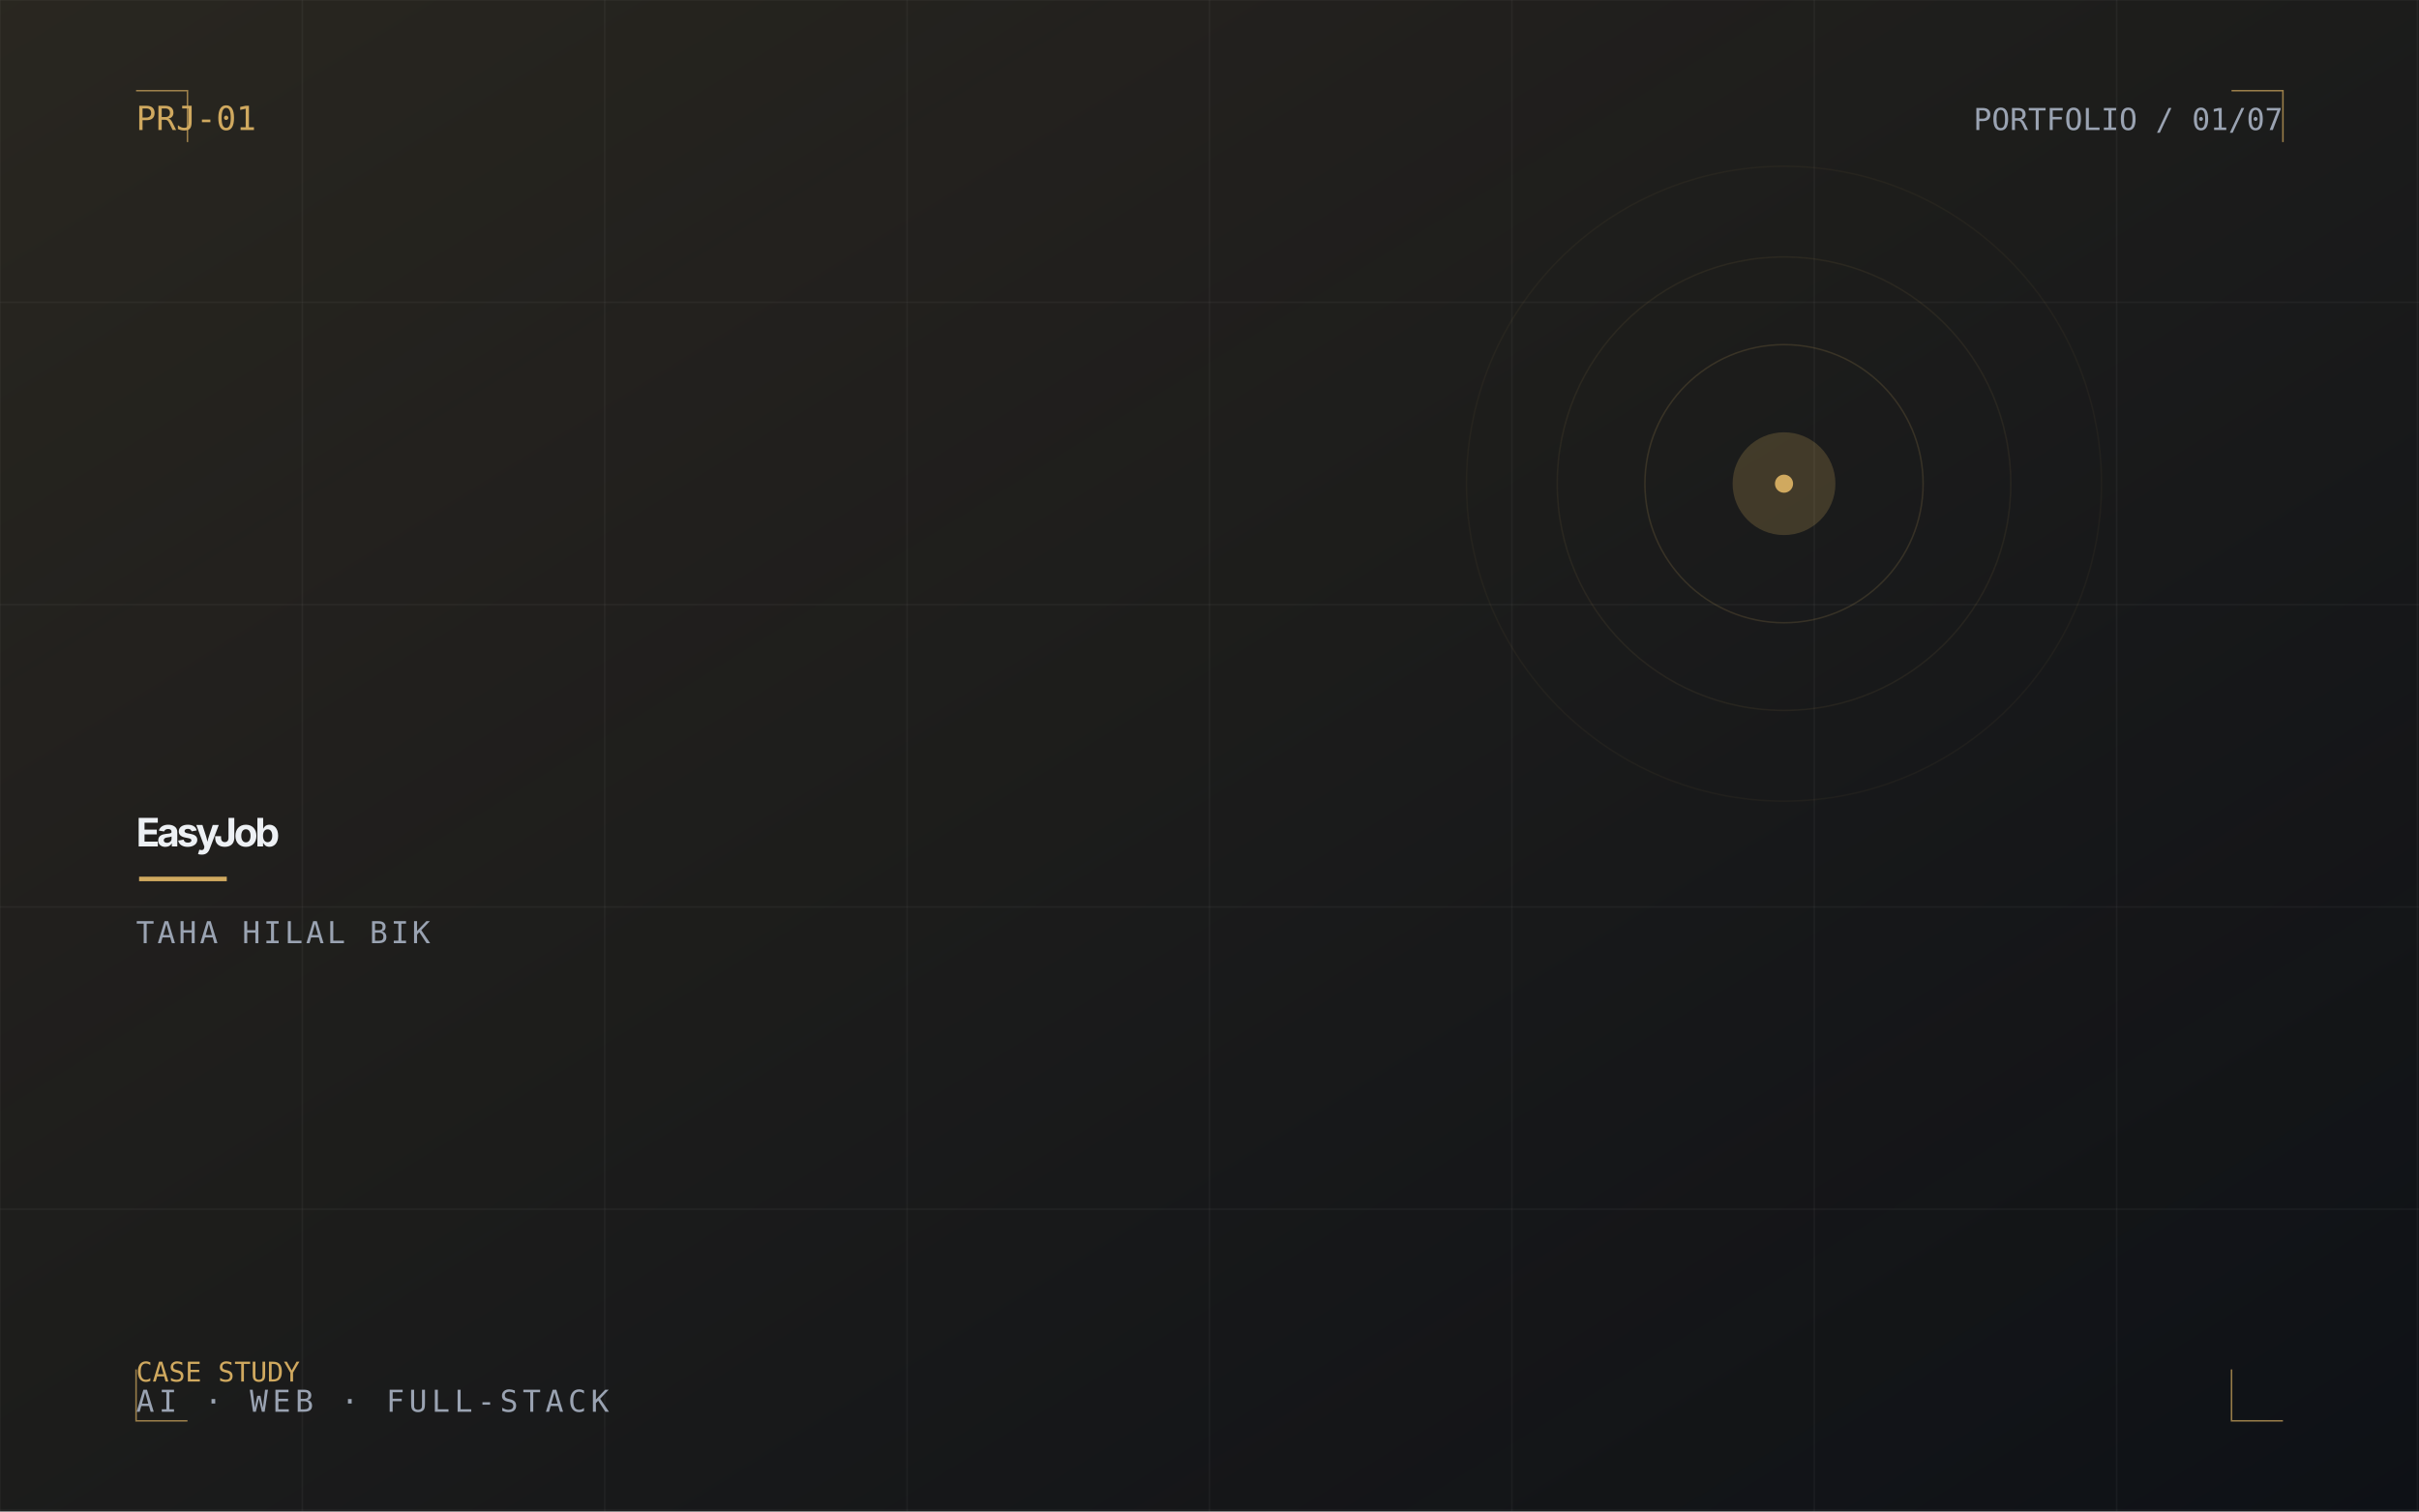
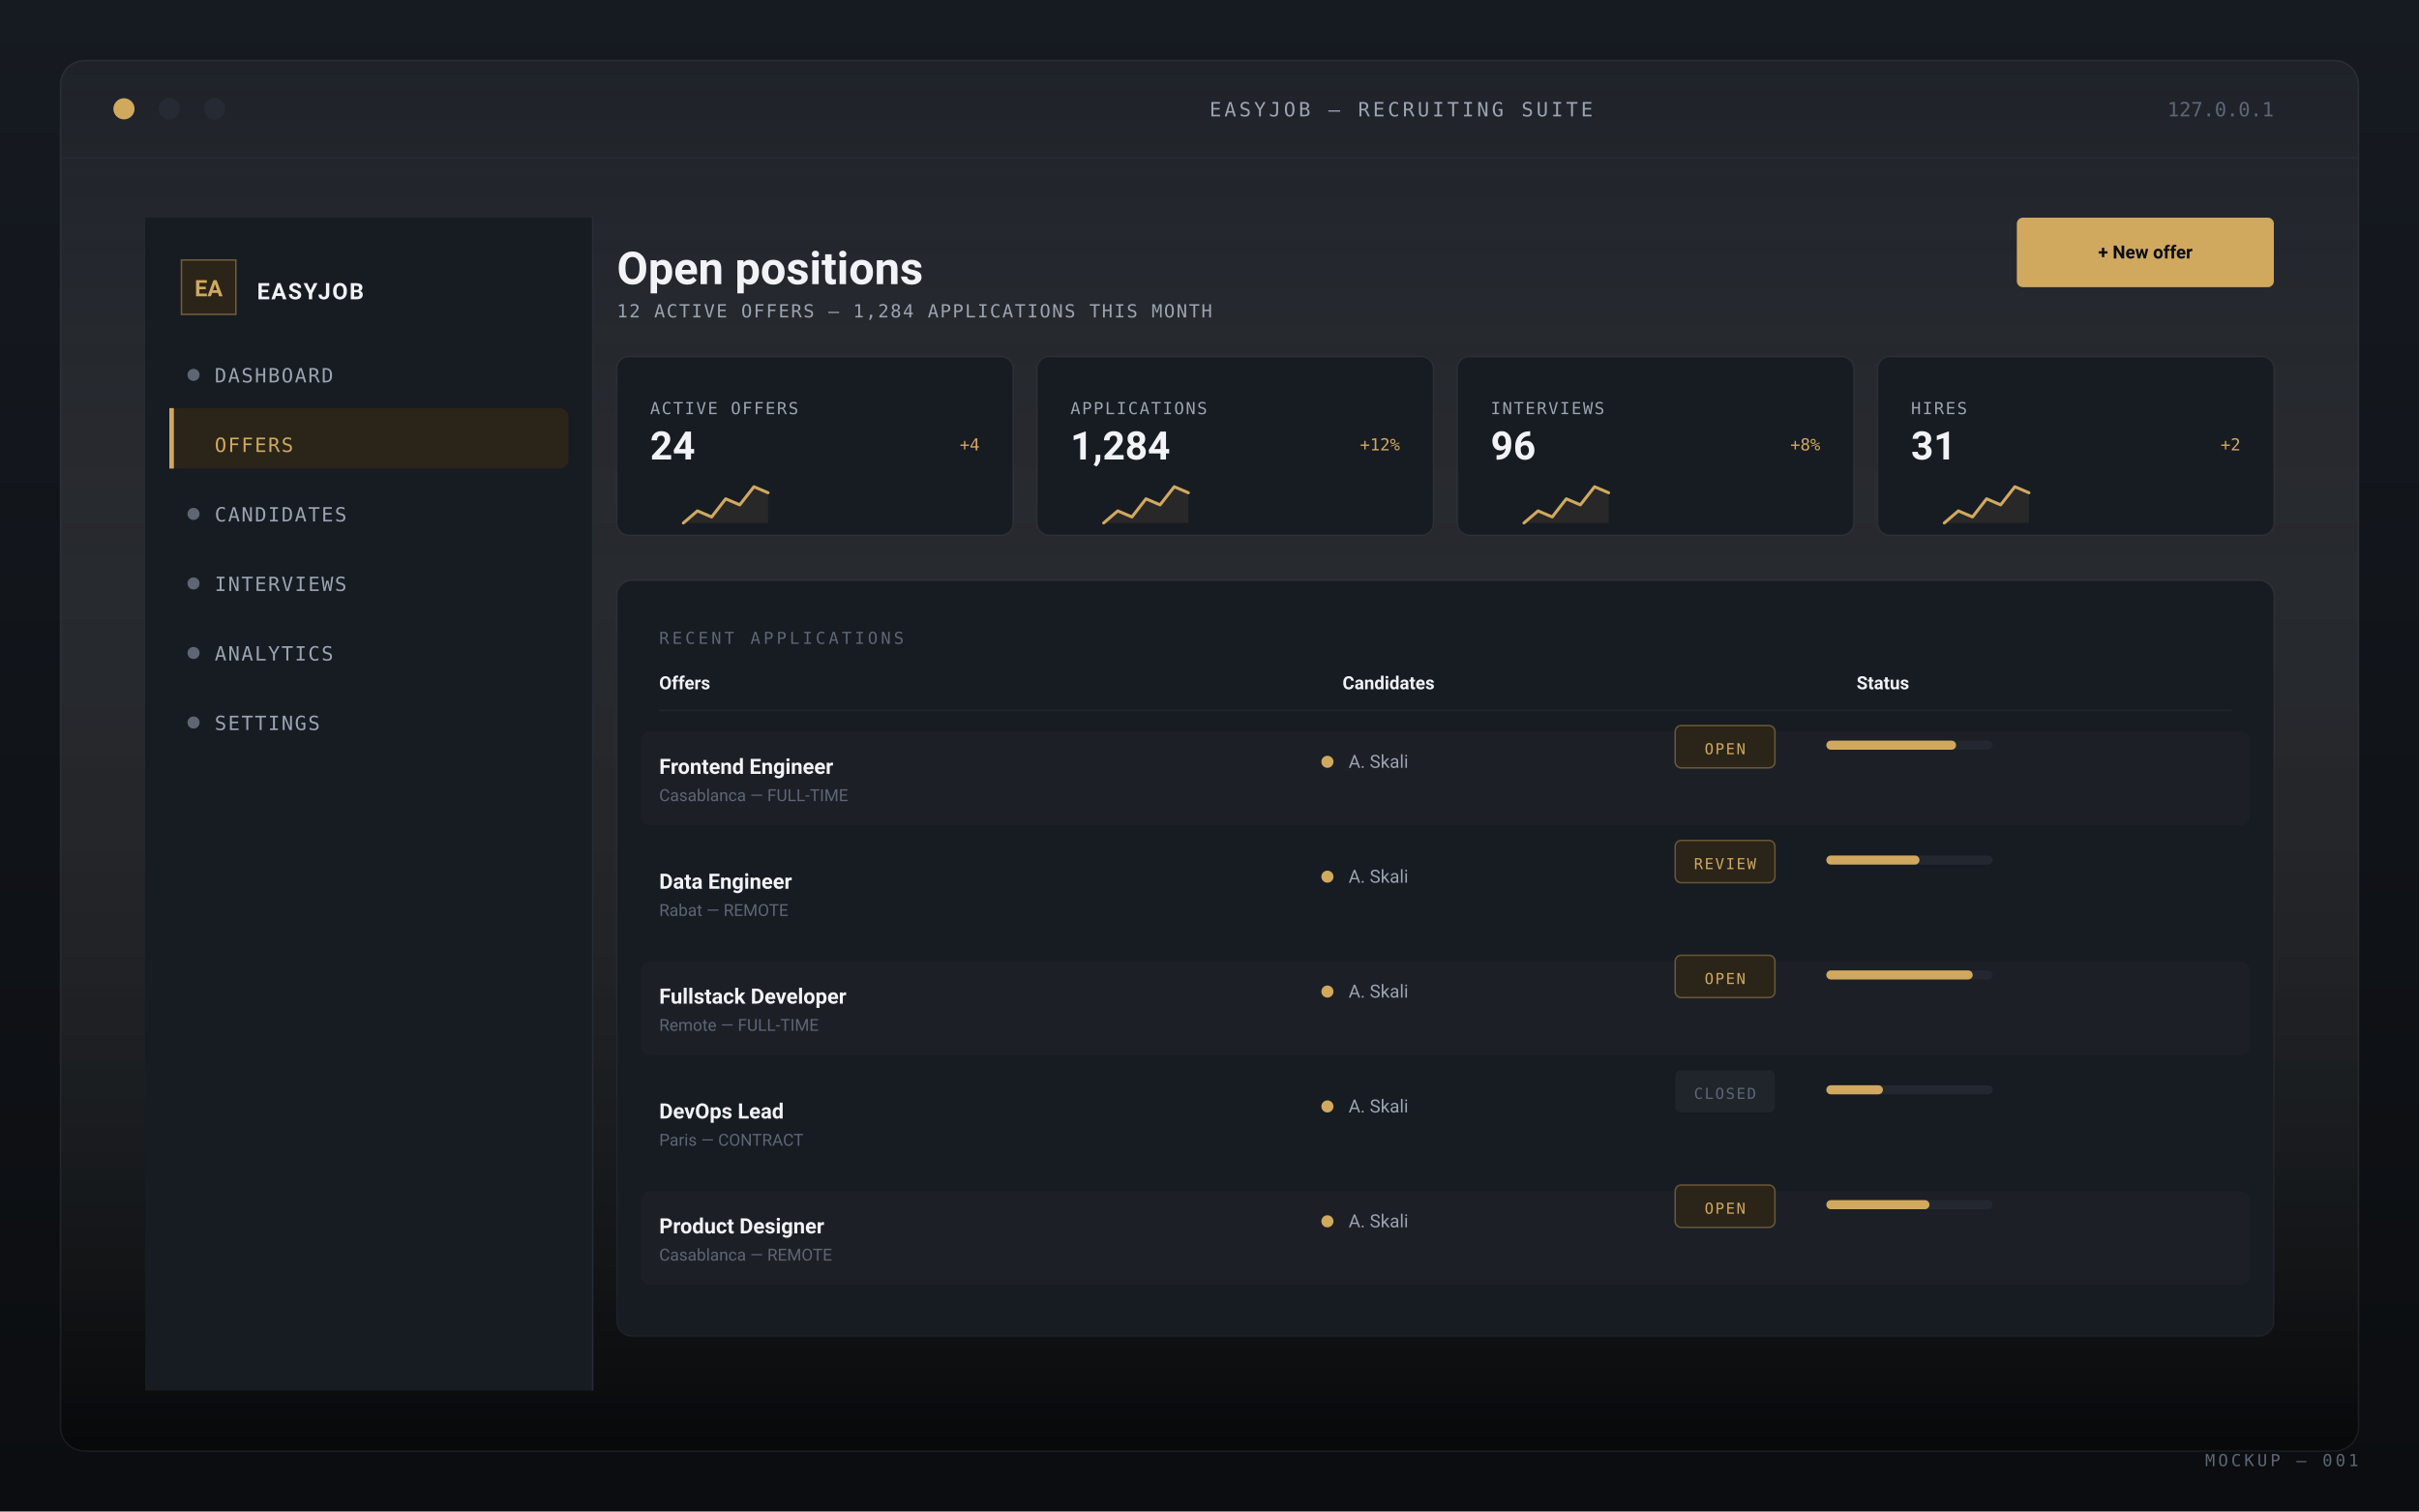
- <svg xmlns="http://www.w3.org/2000/svg" width="1600" height="1000" viewBox="0 0 1600 1000">
-   <defs>
-     <linearGradient id="g01" x1="0" y1="0" x2="1" y2="1">
-       <stop offset="0" stop-color="#d0a95f" stop-opacity="0.14" />
-       <stop offset="1" stop-color="#d0a95f" stop-opacity="0" />
-     </linearGradient>
-   </defs>
-   <rect width="1600" height="1000" fill="#0e1116" />
-   <rect width="1600" height="1000" fill="url(#g01)" />
-   <g opacity="0.5">
-     <line x1="0" y1="0" x2="0" y2="1000" stroke="rgba(237,240,244,0.08)" />
-     <line x1="200" y1="0" x2="200" y2="1000" stroke="rgba(237,240,244,0.08)" />
-     <line x1="400" y1="0" x2="400" y2="1000" stroke="rgba(237,240,244,0.08)" />
-     <line x1="600" y1="0" x2="600" y2="1000" stroke="rgba(237,240,244,0.08)" />
-     <line x1="800" y1="0" x2="800" y2="1000" stroke="rgba(237,240,244,0.08)" />
-     <line x1="1000" y1="0" x2="1000" y2="1000" stroke="rgba(237,240,244,0.08)" />
-     <line x1="1200" y1="0" x2="1200" y2="1000" stroke="rgba(237,240,244,0.08)" />
-     <line x1="1400" y1="0" x2="1400" y2="1000" stroke="rgba(237,240,244,0.08)" />
-     <line x1="1599" y1="0" x2="1599" y2="1000" stroke="rgba(237,240,244,0.08)" />
-     <line x1="0" y1="0" x2="1600" y2="0" stroke="rgba(237,240,244,0.08)" />
-     <line x1="0" y1="200" x2="1600" y2="200" stroke="rgba(237,240,244,0.08)" />
-     <line x1="0" y1="400" x2="1600" y2="400" stroke="rgba(237,240,244,0.08)" />
-     <line x1="0" y1="600" x2="1600" y2="600" stroke="rgba(237,240,244,0.08)" />
-     <line x1="0" y1="800" x2="1600" y2="800" stroke="rgba(237,240,244,0.08)" />
-     <line x1="0" y1="999" x2="1600" y2="999" stroke="rgba(237,240,244,0.08)" />
-   </g>
-   <circle cx="1180.0" cy="320.0" r="210" fill="none" stroke="#d0a95f" stroke-opacity="0.05" />
-   <circle cx="1180.0" cy="320.0" r="150" fill="none" stroke="#d0a95f" stroke-opacity="0.08" />
-   <circle cx="1180.0" cy="320.0" r="92" fill="none" stroke="#d0a95f" stroke-opacity="0.16" />
-   <circle cx="1180.0" cy="320.0" r="34" fill="#d0a95f" fill-opacity="0.22" />
-   <circle cx="1180.0" cy="320.0" r="6" fill="#d0a95f" />
-   <g stroke="#d0a95f" stroke-opacity="0.7">
-     <path d="M 90 60 h 34 v 34" fill="none" />
-     <path d="M 1476 60 h 34 v 34" fill="none" />
-     <path d="M 90 906 v 34 h 34" fill="none" />
-     <path d="M 1476 906 v 34 h 34" fill="none" />
-   </g>
-   <text x="90" y="86" fill="#d0a95f" font-size="22" font-family="JetBrains Mono, monospace">PRJ-01</text>
-   <text x="1510" y="86" text-anchor="end" fill="#9aa3b2" font-size="20" font-family="JetBrains Mono, monospace">PORTFOLIO / 01/07</text>
-   <text x="90" y="934" fill="#9aa3b2" font-size="20" font-family="JetBrains Mono, monospace" letter-spacing="3">AI · WEB · FULL-STACK</text>
-   <text x="90" y="914" fill="#d0a95f" font-size="18" font-family="JetBrains Mono, monospace">CASE STUDY</text>
-   <text x="90" y="560" fill="#edf0f4" font-size="26" font-weight="700" font-family="Inter, Arial, sans-serif" letter-spacing="-2">EasyJob</text>
-   <rect x="92" y="580" width="58" height="3" fill="#d0a95f" />
-   <text x="90" y="624" fill="#9aa3b2" font-size="20" font-family="JetBrains Mono, monospace" letter-spacing="2">TAHA HILAL BIK</text>
+ <svg xmlns="http://www.w3.org/2000/svg" width="1600" height="1000" viewBox="0 0 1600 1000" font-family="system-ui,'Segoe UI',Roboto,Helvetica,Arial,sans-serif">
+   <linearGradient id="winBg" x1="0" y1="0" x2="0" y2="1">
+     <stop offset="0" stop-color="rgba(255,255,255,0.04)" />
+     <stop offset="1" stop-color="rgba(0,0,0,0.33)" />
+   </linearGradient>
+   <linearGradient id="bgTop" x1="0" y1="0" x2="0" y2="1">
+     <stop offset="0" stop-color="#161A21" />
+     <stop offset="1" stop-color="#0B0D10" />
+   </linearGradient>
+   <linearGradient id="bookSpine" x1="0" y1="0" x2="0" y2="1">
+     <stop offset="0" stop-color="#0A0C0F" />
+     <stop offset="1" stop-color="#1B202A" />
+   </linearGradient>
+   <rect x="0" y="0" width="1600" height="1000" fill="url(#bgTop)" />
+   <rect x="40" y="40" width="1520" height="920" rx="16" fill="url(#winBg)" stroke="rgba(255,255,255,0.07)" stroke-width="1" />
+   <rect x="40" y="104" width="1520" height="1" fill="#262C35" />
+   <circle cx="82" cy="72" r="7" fill="#D0A95F" />
+   <circle cx="112" cy="72" r="7" fill="#262B33" />
+   <circle cx="142" cy="72" r="7" fill="#262B33" />
+   <text x="800" y="77" font-family="ui-monospace,'Cascadia Mono','JetBrains Mono',Consolas,monospace" font-size="13" fill="#9BA4B0" letter-spacing="2">EASYJOB — RECRUITING SUITE</text>
+   <text x="1504" y="77" font-family="ui-monospace,'Cascadia Mono','JetBrains Mono',Consolas,monospace" font-size="13" fill="#5E6673" text-anchor="end">127.0.0.1</text>
+   <rect x="96" y="144" width="296" height="776" fill="#171B22" />
+   <line x1="392" y1="144" x2="392" y2="920" stroke="#262C35" stroke-width="1" />
+   <rect x="120" y="172" width="36" height="36" fill="#2B2418" stroke="rgba(208,169,95,0.45)" stroke-width="1" />
+   <text x="138" y="196" font-family="system-ui,'Segoe UI',Roboto,Helvetica,Arial,sans-serif" font-size="15" fill="#D0A95F" font-weight="700" text-anchor="middle">EA</text>
+   <text x="170" y="198" font-family="system-ui,'Segoe UI',Roboto,Helvetica,Arial,sans-serif" font-size="15" fill="#F1F3F6" font-weight="700" letter-spacing="1">EASYJOB</text>
+   <circle cx="128" cy="248" r="4" fill="#5E6673" />
+   <text x="142" y="253" font-family="ui-monospace,'Cascadia Mono','JetBrains Mono',Consolas,monospace" font-size="13" fill="#9BA4B0" letter-spacing="1">DASHBOARD</text>
+   <rect x="112" y="270" width="264" height="40" rx="6" fill="#2B2418" />
+   <rect x="112" y="270" width="3" height="40" fill="#D0A95F" />
+   <text x="142" y="299" font-family="ui-monospace,'Cascadia Mono','JetBrains Mono',Consolas,monospace" font-size="13" fill="#D0A95F" letter-spacing="1">OFFERS</text>
+   <circle cx="128" cy="340" r="4" fill="#5E6673" />
+   <text x="142" y="345" font-family="ui-monospace,'Cascadia Mono','JetBrains Mono',Consolas,monospace" font-size="13" fill="#9BA4B0" letter-spacing="1">CANDIDATES</text>
+   <circle cx="128" cy="386" r="4" fill="#5E6673" />
+   <text x="142" y="391" font-family="ui-monospace,'Cascadia Mono','JetBrains Mono',Consolas,monospace" font-size="13" fill="#9BA4B0" letter-spacing="1">INTERVIEWS</text>
+   <circle cx="128" cy="432" r="4" fill="#5E6673" />
+   <text x="142" y="437" font-family="ui-monospace,'Cascadia Mono','JetBrains Mono',Consolas,monospace" font-size="13" fill="#9BA4B0" letter-spacing="1">ANALYTICS</text>
+   <circle cx="128" cy="478" r="4" fill="#5E6673" />
+   <text x="142" y="483" font-family="ui-monospace,'Cascadia Mono','JetBrains Mono',Consolas,monospace" font-size="13" fill="#9BA4B0" letter-spacing="1">SETTINGS</text>
+   <text x="408" y="188" font-family="system-ui,'Segoe UI',Roboto,Helvetica,Arial,sans-serif" font-size="30" fill="#F1F3F6" font-weight="700">Open positions</text>
+   <text x="408" y="210" font-family="ui-monospace,'Cascadia Mono','JetBrains Mono',Consolas,monospace" font-size="12" fill="#9BA4B0" letter-spacing="1">12 ACTIVE OFFERS — 1,284 APPLICATIONS THIS MONTH</text>
+   <rect x="1334" y="144" width="170" height="46" rx="4" fill="#D0A95F" />
+   <text x="1419" y="171" font-family="system-ui,'Segoe UI',Roboto,Helvetica,Arial,sans-serif" font-size="12" fill="#0B0D10" font-weight="600" text-anchor="middle">+ New offer</text>
+   <rect x="408" y="236" width="262" height="118" rx="8" fill="#171B22" stroke="rgba(255,255,255,0.05)" stroke-width="1" />
+   <text x="430" y="274" font-family="ui-monospace,'Cascadia Mono','JetBrains Mono',Consolas,monospace" font-size="11" fill="#9BA4B0" letter-spacing="1">ACTIVE OFFERS</text>
+   <text x="430" y="304" font-family="system-ui,'Segoe UI',Roboto,Helvetica,Arial,sans-serif" font-size="26" fill="#F1F3F6" font-weight="700">24</text>
+   <text x="648" y="298" font-family="ui-monospace,'Cascadia Mono','JetBrains Mono',Consolas,monospace" font-size="11" fill="#D0A95F" text-anchor="end">+4</text>
+   <path d="M452.0 346.0 L461.3 338.0 L470.7 342.0 L480.0 330.0 L489.3 334.0 L498.7 322.0 L508.0 326.0 L508.0 346.0 L452 346.0 Z" fill="rgba(208,169,95,0.10)" />
+   <path d="M452.0 346.0 L461.3 338.0 L470.7 342.0 L480.0 330.0 L489.3 334.0 L498.7 322.0 L508.0 326.0" fill="none" stroke="#D0A95F" stroke-width="2" stroke-linecap="round" stroke-linejoin="round" />
+   <rect x="686" y="236" width="262" height="118" rx="8" fill="#171B22" stroke="rgba(255,255,255,0.05)" stroke-width="1" />
+   <text x="708" y="274" font-family="ui-monospace,'Cascadia Mono','JetBrains Mono',Consolas,monospace" font-size="11" fill="#9BA4B0" letter-spacing="1">APPLICATIONS</text>
+   <text x="708" y="304" font-family="system-ui,'Segoe UI',Roboto,Helvetica,Arial,sans-serif" font-size="26" fill="#F1F3F6" font-weight="700">1,284</text>
+   <text x="926" y="298" font-family="ui-monospace,'Cascadia Mono','JetBrains Mono',Consolas,monospace" font-size="11" fill="#D0A95F" text-anchor="end">+12%</text>
+   <path d="M730.0 346.0 L739.3 338.0 L748.7 342.0 L758.0 330.0 L767.3 334.0 L776.7 322.0 L786.0 326.0 L786.0 346.0 L730 346.0 Z" fill="rgba(208,169,95,0.10)" />
+   <path d="M730.0 346.0 L739.3 338.0 L748.7 342.0 L758.0 330.0 L767.3 334.0 L776.7 322.0 L786.0 326.0" fill="none" stroke="#D0A95F" stroke-width="2" stroke-linecap="round" stroke-linejoin="round" />
+   <rect x="964" y="236" width="262" height="118" rx="8" fill="#171B22" stroke="rgba(255,255,255,0.05)" stroke-width="1" />
+   <text x="986" y="274" font-family="ui-monospace,'Cascadia Mono','JetBrains Mono',Consolas,monospace" font-size="11" fill="#9BA4B0" letter-spacing="1">INTERVIEWS</text>
+   <text x="986" y="304" font-family="system-ui,'Segoe UI',Roboto,Helvetica,Arial,sans-serif" font-size="26" fill="#F1F3F6" font-weight="700">96</text>
+   <text x="1204" y="298" font-family="ui-monospace,'Cascadia Mono','JetBrains Mono',Consolas,monospace" font-size="11" fill="#D0A95F" text-anchor="end">+8%</text>
+   <path d="M1008.0 346.0 L1017.3 338.0 L1026.7 342.0 L1036.0 330.0 L1045.3 334.0 L1054.7 322.0 L1064.0 326.0 L1064.0 346.0 L1008 346.0 Z" fill="rgba(208,169,95,0.10)" />
+   <path d="M1008.0 346.0 L1017.3 338.0 L1026.7 342.0 L1036.0 330.0 L1045.3 334.0 L1054.7 322.0 L1064.0 326.0" fill="none" stroke="#D0A95F" stroke-width="2" stroke-linecap="round" stroke-linejoin="round" />
+   <rect x="1242" y="236" width="262" height="118" rx="8" fill="#171B22" stroke="rgba(255,255,255,0.05)" stroke-width="1" />
+   <text x="1264" y="274" font-family="ui-monospace,'Cascadia Mono','JetBrains Mono',Consolas,monospace" font-size="11" fill="#9BA4B0" letter-spacing="1">HIRES</text>
+   <text x="1264" y="304" font-family="system-ui,'Segoe UI',Roboto,Helvetica,Arial,sans-serif" font-size="26" fill="#F1F3F6" font-weight="700">31</text>
+   <text x="1482" y="298" font-family="ui-monospace,'Cascadia Mono','JetBrains Mono',Consolas,monospace" font-size="11" fill="#D0A95F" text-anchor="end">+2</text>
+   <path d="M1286.0 346.0 L1295.3 338.0 L1304.7 342.0 L1314.0 330.0 L1323.3 334.0 L1332.7 322.0 L1342.0 326.0 L1342.0 346.0 L1286 346.0 Z" fill="rgba(208,169,95,0.10)" />
+   <path d="M1286.0 346.0 L1295.3 338.0 L1304.7 342.0 L1314.0 330.0 L1323.3 334.0 L1332.7 322.0 L1342.0 326.0" fill="none" stroke="#D0A95F" stroke-width="2" stroke-linecap="round" stroke-linejoin="round" />
+   <rect x="408" y="384" width="1096" height="500" rx="10" fill="#171B22" stroke="rgba(255,255,255,0.05)" stroke-width="1" />
+   <text x="436" y="426" font-family="ui-monospace,'Cascadia Mono','JetBrains Mono',Consolas,monospace" font-size="11" fill="#5E6673" letter-spacing="2">RECENT APPLICATIONS</text>
+   <text x="436" y="456" font-family="system-ui,'Segoe UI',Roboto,Helvetica,Arial,sans-serif" font-size="12" fill="#F1F3F6" font-weight="600">Offers</text>
+   <text x="888" y="456" font-family="system-ui,'Segoe UI',Roboto,Helvetica,Arial,sans-serif" font-size="12" fill="#F1F3F6" font-weight="600">Candidates</text>
+   <text x="1228" y="456" font-family="system-ui,'Segoe UI',Roboto,Helvetica,Arial,sans-serif" font-size="12" fill="#F1F3F6" font-weight="600">Status</text>
+   <line x1="436" y1="470" x2="1476" y2="470" stroke="rgba(255,255,255,0.05)" stroke-width="1" />
+   <rect x="424" y="484" width="1064" height="62" rx="6" fill="rgba(255,255,255,0.02)" />
+   <text x="436" y="512" font-family="system-ui,'Segoe UI',Roboto,Helvetica,Arial,sans-serif" font-size="14" fill="#F1F3F6" font-weight="600">Frontend Engineer</text>
+   <text x="436" y="530" font-family="system-ui,'Segoe UI',Roboto,Helvetica,Arial,sans-serif" font-size="11" fill="#5E6673">Casablanca — FULL-TIME</text>
+   <circle cx="878" cy="504" r="4" fill="#D0A95F" />
+   <text x="892" y="508" font-family="system-ui,'Segoe UI',Roboto,Helvetica,Arial,sans-serif" font-size="12" fill="#9BA4B0">A. Skali</text>
+   <rect x="1108" y="480" width="66" height="28" rx="4" fill="#2B2418" stroke="rgba(208,169,95,0.4)" stroke-width="1" />
+   <text x="1141" y="499" font-family="ui-monospace,'Cascadia Mono','JetBrains Mono',Consolas,monospace" font-size="10" fill="#D0A95F" letter-spacing="1" text-anchor="middle">OPEN</text>
+   <rect x="1208" y="490" width="110" height="6" rx="3" fill="#232830" />
+   <rect x="1208" y="490" width="85.8" height="6" rx="3" fill="#D0A95F" />
+   <text x="436" y="588" font-family="system-ui,'Segoe UI',Roboto,Helvetica,Arial,sans-serif" font-size="14" fill="#F1F3F6" font-weight="600">Data Engineer</text>
+   <text x="436" y="606" font-family="system-ui,'Segoe UI',Roboto,Helvetica,Arial,sans-serif" font-size="11" fill="#5E6673">Rabat — REMOTE</text>
+   <circle cx="878" cy="580" r="4" fill="#D0A95F" />
+   <text x="892" y="584" font-family="system-ui,'Segoe UI',Roboto,Helvetica,Arial,sans-serif" font-size="12" fill="#9BA4B0">A. Skali</text>
+   <rect x="1108" y="556" width="66" height="28" rx="4" fill="#2B2418" stroke="rgba(208,169,95,0.4)" stroke-width="1" />
+   <text x="1141" y="575" font-family="ui-monospace,'Cascadia Mono','JetBrains Mono',Consolas,monospace" font-size="10" fill="#D0A95F" letter-spacing="1" text-anchor="middle">REVIEW</text>
+   <rect x="1208" y="566" width="110" height="6" rx="3" fill="#232830" />
+   <rect x="1208" y="566" width="61.6" height="6" rx="3" fill="#D0A95F" />
+   <rect x="424" y="636" width="1064" height="62" rx="6" fill="rgba(255,255,255,0.02)" />
+   <text x="436" y="664" font-family="system-ui,'Segoe UI',Roboto,Helvetica,Arial,sans-serif" font-size="14" fill="#F1F3F6" font-weight="600">Fullstack Developer</text>
+   <text x="436" y="682" font-family="system-ui,'Segoe UI',Roboto,Helvetica,Arial,sans-serif" font-size="11" fill="#5E6673">Remote — FULL-TIME</text>
+   <circle cx="878" cy="656" r="4" fill="#D0A95F" />
+   <text x="892" y="660" font-family="system-ui,'Segoe UI',Roboto,Helvetica,Arial,sans-serif" font-size="12" fill="#9BA4B0">A. Skali</text>
+   <rect x="1108" y="632" width="66" height="28" rx="4" fill="#2B2418" stroke="rgba(208,169,95,0.4)" stroke-width="1" />
+   <text x="1141" y="651" font-family="ui-monospace,'Cascadia Mono','JetBrains Mono',Consolas,monospace" font-size="10" fill="#D0A95F" letter-spacing="1" text-anchor="middle">OPEN</text>
+   <rect x="1208" y="642" width="110" height="6" rx="3" fill="#232830" />
+   <rect x="1208" y="642" width="96.8" height="6" rx="3" fill="#D0A95F" />
+   <text x="436" y="740" font-family="system-ui,'Segoe UI',Roboto,Helvetica,Arial,sans-serif" font-size="14" fill="#F1F3F6" font-weight="600">DevOps Lead</text>
+   <text x="436" y="758" font-family="system-ui,'Segoe UI',Roboto,Helvetica,Arial,sans-serif" font-size="11" fill="#5E6673">Paris — CONTRACT</text>
+   <circle cx="878" cy="732" r="4" fill="#D0A95F" />
+   <text x="892" y="736" font-family="system-ui,'Segoe UI',Roboto,Helvetica,Arial,sans-serif" font-size="12" fill="#9BA4B0">A. Skali</text>
+   <rect x="1108" y="708" width="66" height="28" rx="4" fill="rgba(255,255,255,0.04)" stroke="none" stroke-width="1" />
+   <text x="1141" y="727" font-family="ui-monospace,'Cascadia Mono','JetBrains Mono',Consolas,monospace" font-size="10" fill="#5E6673" letter-spacing="1" text-anchor="middle">CLOSED</text>
+   <rect x="1208" y="718" width="110" height="6" rx="3" fill="#232830" />
+   <rect x="1208" y="718" width="37.4" height="6" rx="3" fill="#D0A95F" />
+   <rect x="424" y="788" width="1064" height="62" rx="6" fill="rgba(255,255,255,0.02)" />
+   <text x="436" y="816" font-family="system-ui,'Segoe UI',Roboto,Helvetica,Arial,sans-serif" font-size="14" fill="#F1F3F6" font-weight="600">Product Designer</text>
+   <text x="436" y="834" font-family="system-ui,'Segoe UI',Roboto,Helvetica,Arial,sans-serif" font-size="11" fill="#5E6673">Casablanca — REMOTE</text>
+   <circle cx="878" cy="808" r="4" fill="#D0A95F" />
+   <text x="892" y="812" font-family="system-ui,'Segoe UI',Roboto,Helvetica,Arial,sans-serif" font-size="12" fill="#9BA4B0">A. Skali</text>
+   <rect x="1108" y="784" width="66" height="28" rx="4" fill="#2B2418" stroke="rgba(208,169,95,0.4)" stroke-width="1" />
+   <text x="1141" y="803" font-family="ui-monospace,'Cascadia Mono','JetBrains Mono',Consolas,monospace" font-size="10" fill="#D0A95F" letter-spacing="1" text-anchor="middle">OPEN</text>
+   <rect x="1208" y="794" width="110" height="6" rx="3" fill="#232830" />
+   <rect x="1208" y="794" width="68.2" height="6" rx="3" fill="#D0A95F" />
+   <text x="1560" y="970" font-family="ui-monospace,'Cascadia Mono','JetBrains Mono',Consolas,monospace" font-size="11" fill="#5E6673" letter-spacing="2" text-anchor="end">MOCKUP — 001</text>
</svg>
